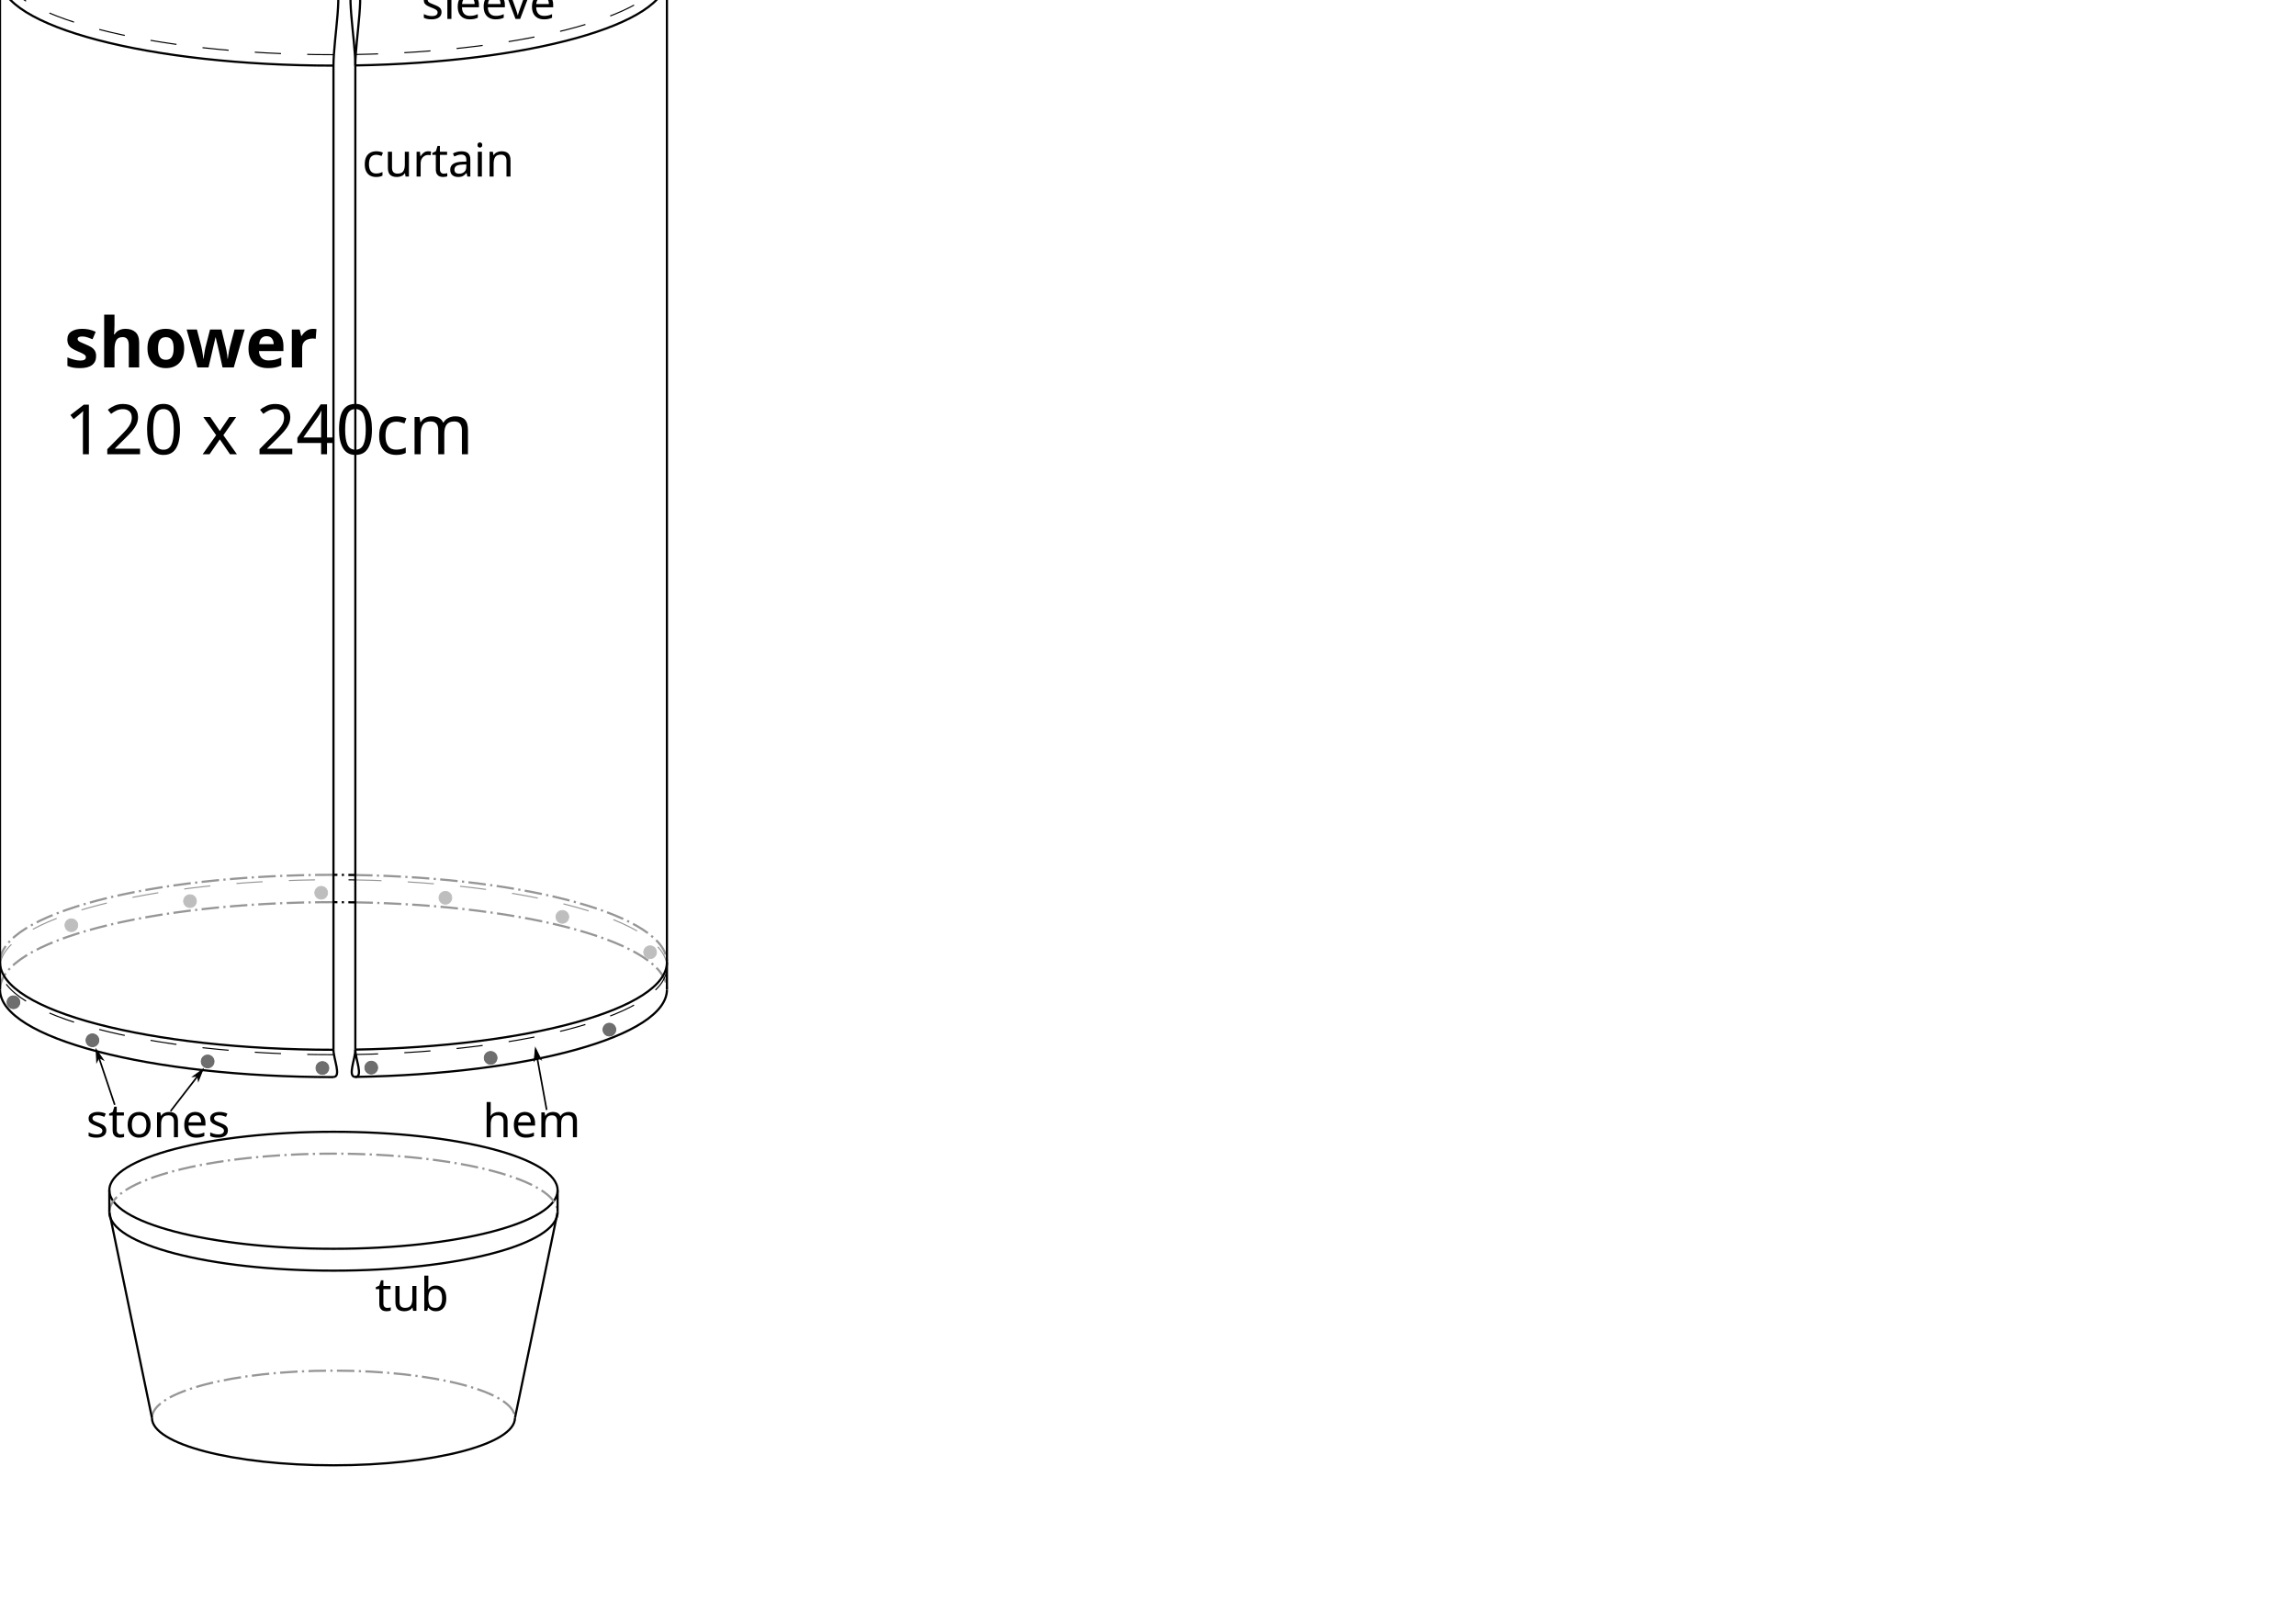
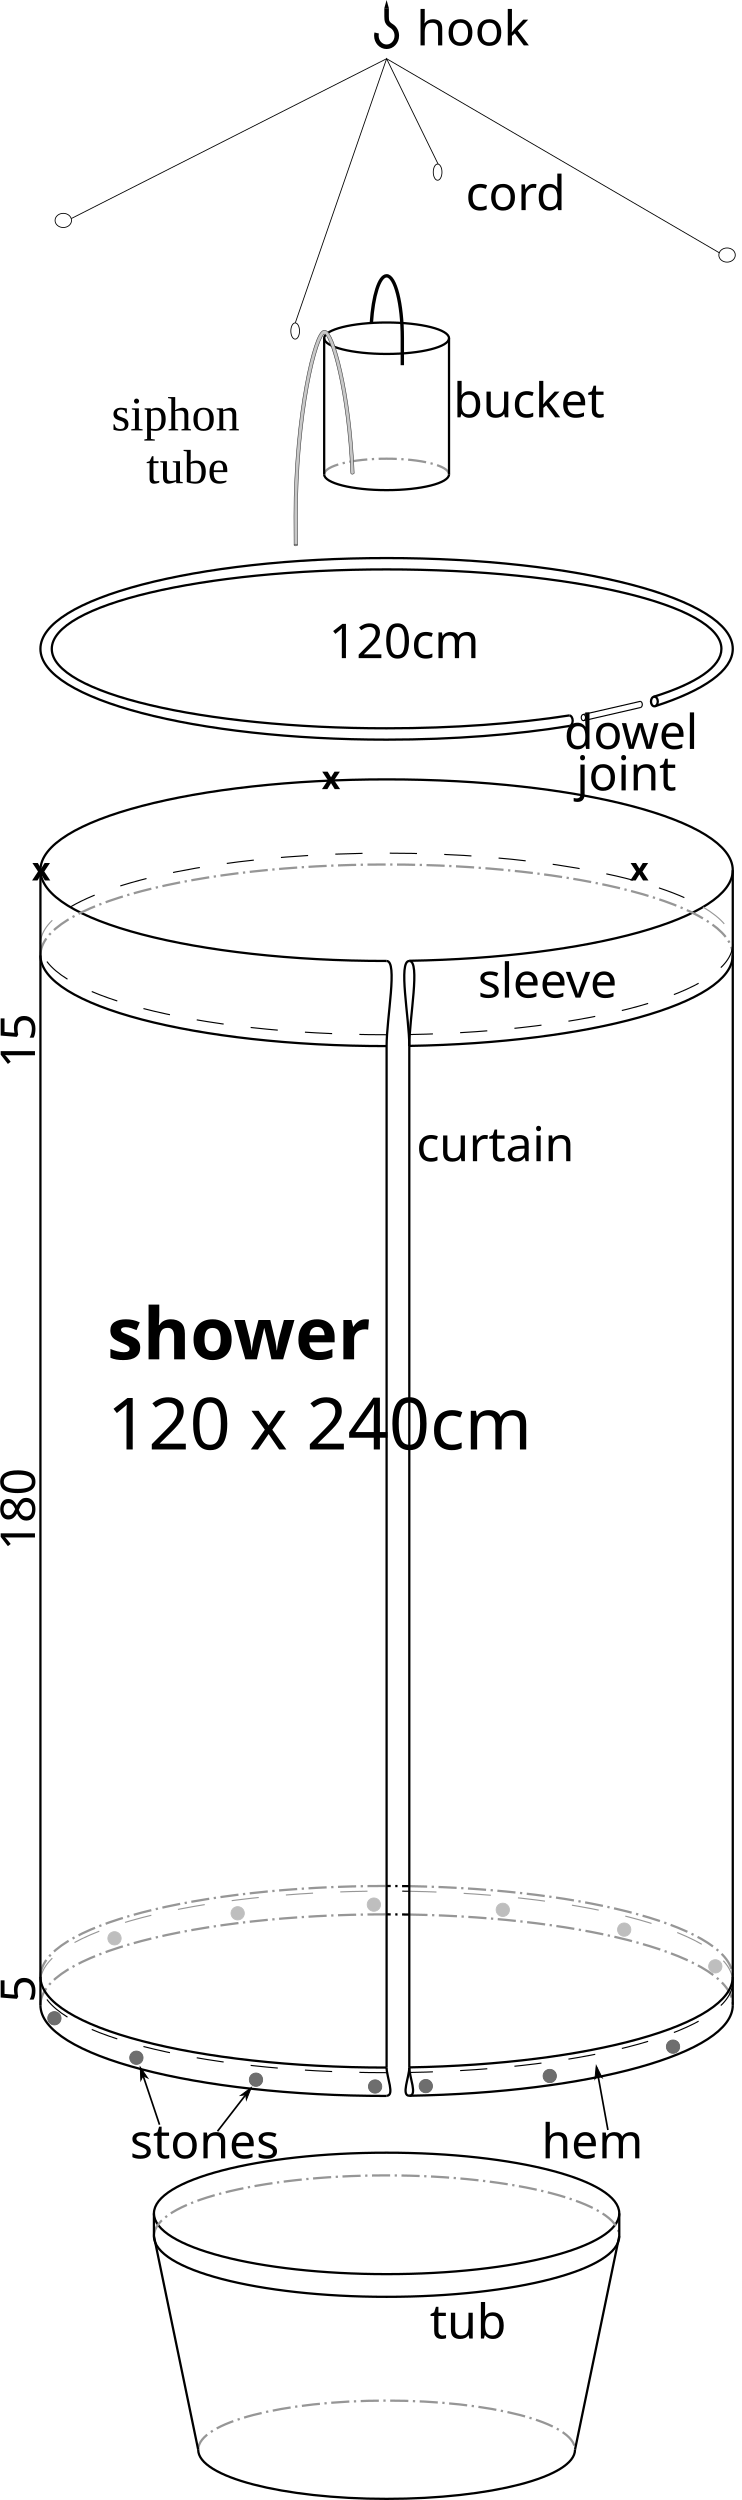
- <svg xmlns="http://www.w3.org/2000/svg" version="1.1" id="svg2" height="297mm" width="420mm" viewBox="0 0 1587.402 1122.52">
+ <svg xmlns="http://www.w3.org/2000/svg" version="1.1" id="svg2" height="440.538mm" width="130.65mm" viewBox="0 0 493.797 1665.024">
  <defs id="defs4">
    <marker style="overflow:visible" id="InfiniteLineStart" refX="0" refY="0" orient="auto">
      <g id="g2921" style="fill:#000000;fill-opacity:1;stroke:#000000;stroke-opacity:1" transform="translate(-13)">
        <circle id="circle2915" r="0.8" cy="0" cx="3" style="fill:#000000;fill-opacity:1;stroke:#000000;stroke-opacity:1" />
        <circle id="circle2917" r="0.8" cy="0" cx="6.5" style="fill:#000000;fill-opacity:1;stroke:#000000;stroke-opacity:1" />
        <circle id="circle2919" r="0.8" cy="0" cx="10" style="fill:#000000;fill-opacity:1;stroke:#000000;stroke-opacity:1" />
      </g>
    </marker>
    <marker orient="auto" refY="0" refX="0" id="TriangleOutL" style="overflow:visible">
      <path id="path2813" d="M 5.77,0 -2.88,5 V -5 Z" style="fill:#000000;fill-opacity:1;fill-rule:evenodd;stroke:#000000;stroke-width:1pt;stroke-opacity:1" transform="scale(0.8)" />
    </marker>
    <marker orient="auto" refY="0" refX="0" id="Arrow1Mend" style="overflow:visible">
      <path id="path4502" d="M -4.267,0 -6.4,2.133 1.067,0 -6.4,-2.133 Z" style="fill-rule:evenodd;stroke:#000000;stroke-width:0.427pt" />
    </marker>
  </defs>
-   <g id="layer1" transform="translate(0,3.4456036e-5)">
+   <g id="layer1" transform="translate(26.92788,651.3547)">
    <path style="fill:none;stroke:#969696;stroke-width:1.512;stroke-linejoin:miter;stroke-miterlimit:4;stroke-dasharray:12.094, 3.024, 1.512, 3.024;stroke-dashoffset:0;stroke-opacity:1" d="m 0,684.094 c 0,-33.398 103.221,-60.472 230.551,-60.472 m 15.159,0.129 c 120.263,2.047 215.392,28.282 215.392,60.344" id="path4477" />
    <path id="path4479" d="m 0,665.197 c 0,-33.398 103.221,-60.472 230.551,-60.472 m 14.917,0.125 c 120.378,2.016 215.634,28.264 215.634,60.348" style="fill:none;stroke:#969696;stroke-width:1.512;stroke-linejoin:miter;stroke-miterlimit:4;stroke-dasharray:12.094, 3.024, 1.512, 3.024;stroke-dashoffset:0;stroke-opacity:1" />
    <path id="path4481" d="m 0,668.599 c 0,-33.398 103.221,-60.472 230.551,-60.472 m 15.08,0.127 c 120.301,2.037 215.471,28.276 215.471,60.345" style="fill:none;stroke:#969696;stroke-width:0.756;stroke-linejoin:miter;stroke-miterlimit:4;stroke-dasharray:18.142, 18.142;stroke-dashoffset:0;stroke-opacity:1" />
    <path style="fill:none;stroke:#000000;stroke-width:1.512;stroke-linejoin:miter;stroke-miterlimit:4;stroke-dasharray:none;stroke-dashoffset:0;stroke-opacity:1" d="m 352.453,-167.875 c -35.364,5.789 -77.143,9.135 -121.902,9.135 C 103.221,-158.74 0,-185.814 0,-219.212 c 0,-33.398 103.221,-60.472 230.551,-60.472 127.33,0 230.551,27.074 230.551,60.472 0,14.473 -19.384,27.758 -51.713,38.168" id="path3014" />
    <path id="path3785" d="m 352.149,-174.851 c -34.974,5.409 -76.739,8.552 -121.598,8.552 -123.155,0 -222.992,-23.69 -222.992,-52.913 0,-29.223 99.837,-52.913 222.992,-52.913 123.155,0 222.992,23.69 222.992,52.913 0,11.984 -16.789,23.037 -45.09,31.908" style="fill:none;stroke:#000000;stroke-width:1.512;stroke-linejoin:miter;stroke-miterlimit:4;stroke-dasharray:none;stroke-dashoffset:0;stroke-opacity:1" />
    <path id="path3789" d="M 230.551,-11.339 C 103.221,-11.339 0,-38.413 0,-71.811 0,-105.209 103.221,-132.283 230.551,-132.283 c 127.33,0 230.551,27.074 230.551,60.472 0,32.065 -95.147,58.301 -215.427,60.344" style="fill:none;stroke:#000000;stroke-width:1.512;stroke-linejoin:miter;stroke-miterlimit:4;stroke-dasharray:none;stroke-dashoffset:0;stroke-opacity:1" />
    <path style="fill:none;stroke:#000000;stroke-width:1.512;stroke-linejoin:miter;stroke-miterlimit:4;stroke-dasharray:none;stroke-dashoffset:0;stroke-opacity:1" d="m 461.102,-15.118 c 0,32.065 -95.147,58.302 -215.427,60.344 M 230.551,45.354 C 103.221,45.354 0,18.28 0,-15.118" id="path3791" />
    <path id="path3793" d="m 230.551,623.622 c 5.093,0 10.148,0.043 15.159,0.129" style="fill:none;stroke:#000000;stroke-width:1.512;stroke-linejoin:miter;stroke-miterlimit:4;stroke-dasharray:12.094, 3.024, 1.512, 3.024;stroke-dashoffset:9.354;stroke-opacity:1" />
    <path style="fill:none;stroke:#000000;stroke-width:1.512;stroke-linejoin:miter;stroke-miterlimit:4;stroke-dasharray:none;stroke-dashoffset:0;stroke-opacity:1" d="m 461.102,665.197 c 0,32.066 -95.149,58.302 -215.432,60.345 m -15.12,0.128 C 103.221,725.669 0,698.595 0,665.197" id="path3795" />
    <path style="fill:none;stroke:#000000;stroke-width:1.512;stroke-linejoin:miter;stroke-miterlimit:4;stroke-dasharray:none;stroke-dashoffset:0;stroke-opacity:1" d="m 385.512,822.803 c 0,22.335 -69.378,40.441 -154.961,40.441 -85.582,0 -154.961,-18.106 -154.961,-40.441 0,-22.335 69.378,-40.441 154.961,-40.441 85.582,0 154.961,18.106 154.961,40.441 z" id="path3803" />
    <path id="path3807" d="m 75.591,837.921 c 0,-22.335 69.378,-40.441 154.961,-40.441 85.582,0 154.961,18.106 154.961,40.441" style="fill:none;stroke:#969696;stroke-width:1.512;stroke-linejoin:miter;stroke-miterlimit:4;stroke-dasharray:12.094, 3.024, 1.512, 3.024;stroke-dashoffset:0;stroke-opacity:1" />
    <path style="fill:none;stroke:#969696;stroke-width:1.512;stroke-linejoin:miter;stroke-miterlimit:4;stroke-dasharray:12.094, 3.024, 1.512, 3.024;stroke-dashoffset:0;stroke-opacity:1" d="m 105.071,980.191 c 0,-18.072 56.179,-32.723 125.48,-32.723 69.301,0 125.48,14.651 125.48,32.723" id="path3809" />
    <path d="M 385.512,837.921 356.031,980.191 M 75.591,837.921 105.071,980.191 M 385.512,837.921 356.031,980.191 M 385.512,837.921 356.031,980.191" style="fill:none;stroke:#000000;stroke-width:1.512;stroke-miterlimit:4;stroke-dasharray:none;stroke-opacity:1" id="path3875" />
    <path id="path3907" style="fill:none;stroke:#000000;stroke-width:1.512;stroke-miterlimit:4;stroke-dasharray:none;stroke-opacity:1" d="m 75.591,837.921 -4e-6,-15.118 m 309.921,15.118 -10e-6,-15.118" />
    <path id="path3959" style="fill:none;stroke:#000000;stroke-width:1.512;stroke-miterlimit:4;stroke-dasharray:none;stroke-opacity:1" d="m 245.669,-11.339 c -7.559,2e-6 0,37.795 0,56.693 V 725.669" />
    <path id="path5463" d="m 0,-15.118 c 0,-33.398 103.221,-60.472 230.551,-60.472 127.33,0 230.551,27.074 230.551,60.472" style="fill:none;stroke:#969696;stroke-width:1.512;stroke-linejoin:miter;stroke-miterlimit:4;stroke-dasharray:12.094, 3.024, 1.512, 3.024;stroke-dashoffset:0;stroke-opacity:1" />
    <path style="fill:none;stroke:#000000;stroke-width:1.512;stroke-linejoin:miter;stroke-miterlimit:4;stroke-dasharray:none;stroke-dashoffset:0;stroke-opacity:1" d="m 461.102,684.094 c 0,32.066 -95.149,58.302 -215.432,60.345 m -15.12,0.128 C 103.221,744.567 0,717.492 0,684.094" id="path5465" />
    <path style="fill:none;stroke:#000000;stroke-width:1.512;stroke-linejoin:miter;stroke-miterlimit:4;stroke-dasharray:12.094, 3.024, 1.512, 3.024;stroke-dashoffset:9.354;stroke-opacity:1" d="m 230.551,604.724 c 5.011,0 9.985,0.042 14.917,0.125" id="path5467" />
    <path style="fill:none;stroke:#000000;stroke-width:1.512;stroke-linejoin:miter;stroke-miterlimit:4;stroke-dasharray:none;stroke-dashoffset:0;stroke-opacity:1" d="m 385.512,837.921 c 0,22.335 -69.378,40.441 -154.961,40.441 -85.582,0 -154.961,-18.106 -154.961,-40.441" id="path5469" />
    <path d="m 245.669,-11.339 c 7.559,0 0,37.795 0,56.693" style="fill:none;stroke:#000000;stroke-width:1.512;stroke-miterlimit:4;stroke-dasharray:none;stroke-opacity:1" id="path3787" />
    <path id="path3790" style="fill:none;stroke:#000000;stroke-width:1.512;stroke-miterlimit:4;stroke-dasharray:none;stroke-opacity:1" d="m 230.552,-11.339 c 7.559,0 0,37.795 0,56.693 V 725.669" />
    <path id="path3794" style="fill:none;stroke:#000000;stroke-width:1.512;stroke-miterlimit:4;stroke-dasharray:none;stroke-opacity:1" d="m 245.669,725.669 c 0,6.299 -5.631,18.769 0.038,18.769" />
    <path d="m 245.669,725.669 c 0,6.299 5.669,18.769 0,18.769" style="fill:none;stroke:#000000;stroke-width:1.512;stroke-miterlimit:4;stroke-dasharray:none;stroke-opacity:1" id="path3796" />
    <path id="path3798" style="fill:none;stroke:#000000;stroke-width:1.512;stroke-miterlimit:4;stroke-dasharray:none;stroke-opacity:1" d="m 230.552,725.669 c 0,6.299 5.669,18.769 0,18.769" />
    <path style="fill:none;stroke:#969696;stroke-width:0.756;stroke-linejoin:miter;stroke-miterlimit:4;stroke-dasharray:18.142, 18.142;stroke-dashoffset:0;stroke-opacity:1" d="m 0,-22.677 c 0,-8.749 7.083,-17.064 19.828,-24.572 m 421.448,0.001 c 12.743,7.508 19.826,15.822 19.826,24.571" id="path3800" />
    <path id="path3802" d="M 230.551,729.071 C 103.221,729.071 0,701.997 0,668.599 m 461.102,0 c 0,32.065 -95.147,58.301 -215.427,60.344" style="fill:none;stroke:#000000;stroke-width:0.756;stroke-linejoin:miter;stroke-miterlimit:4;stroke-dasharray:18.142, 18.142;stroke-dashoffset:0;stroke-opacity:1" />
    <path style="fill:none;stroke:#000000;stroke-width:0.756;stroke-linejoin:miter;stroke-miterlimit:4;stroke-dasharray:18.142, 18.142;stroke-dashoffset:7.087;stroke-opacity:1" d="m 240.953,608.187 c 1.563,0.018 3.123,0.041 4.678,0.067" id="path3804" />
    <path id="path3806" d="M 230.551,37.795 C 103.221,37.795 0,10.721 0,-22.677 m 19.828,-24.572 c 35.906,-21.153 116.749,-35.9 210.723,-35.9 93.976,0 174.82,14.748 210.725,35.901 m 19.826,24.571 c 0,32.065 -95.147,58.301 -215.427,60.344" style="fill:none;stroke:#000000;stroke-width:0.756;stroke-linejoin:miter;stroke-miterlimit:4;stroke-dasharray:18.142, 18.142;stroke-dashoffset:0;stroke-opacity:1" />
    <path id="path3808" d="m 272.126,-426.094 c 0,5.783 -18.614,10.47 -41.575,10.47 -22.961,0 -41.575,-4.688 -41.575,-10.47 0,-5.783 18.614,-10.47 41.575,-10.47 22.961,0 41.575,4.688 41.575,10.47 z" style="fill:none;stroke:#000000;stroke-width:1.512;stroke-linejoin:miter;stroke-miterlimit:4;stroke-dasharray:none;stroke-dashoffset:0;stroke-opacity:1" />
    <path id="path3810" d="m 352.211,-174.848 c 1.255,0 2.273,1.565 2.273,3.496 0,1.931 -1.017,3.496 -2.273,3.496" style="fill:none;stroke:#000000;stroke-width:1.512;stroke-linejoin:miter;stroke-miterlimit:4;stroke-dasharray:36.283, 36.283;stroke-dashoffset:0;stroke-opacity:1" />
    <path style="fill:none;stroke:#000000;stroke-width:1.512;stroke-linejoin:miter;stroke-miterlimit:4;stroke-dasharray:36.283, 36.283;stroke-dashoffset:0;stroke-opacity:1" d="m 411.173,-184.158 c 0,1.764 -1.018,3.194 -2.273,3.194 -1.256,0 -2.273,-1.43 -2.273,-3.194 0,-1.764 1.018,-3.194 2.273,-3.194 1.256,0 2.273,1.43 2.273,3.194 z" id="path3813" />
    <g id="g3875" transform="translate(0,11.33858)">
      <path style="fill:none;stroke:#000000;stroke-width:0.756;stroke-linecap:butt;stroke-linejoin:miter;stroke-miterlimit:4;stroke-dasharray:none;stroke-opacity:1" d="m 361.701,-182.74 37.795,-8.693" id="path3867" />
      <path id="path3869" d="m 361.701,-186.897 37.795,-8.693" style="fill:none;stroke:#000000;stroke-width:0.756;stroke-linecap:butt;stroke-linejoin:miter;stroke-miterlimit:4;stroke-dasharray:none;stroke-opacity:1" />
      <path style="fill:none;stroke:#000000;stroke-width:0.756;stroke-linejoin:miter;stroke-miterlimit:4;stroke-dasharray:18.142, 18.142;stroke-dashoffset:0;stroke-opacity:1" d="m 363.066,-184.809 c 0,1.143 -0.644,2.069 -1.439,2.069 -0.795,0 -1.439,-0.926 -1.439,-2.069 0,-1.143 0.644,-2.069 1.439,-2.069 0.795,0 1.439,0.926 1.439,2.069 z" id="path3871" />
      <path id="path3873" d="m 399.42,-195.571 c 0.795,0 1.439,0.926 1.439,2.069 0,1.143 -0.644,2.069 -1.439,2.069" style="fill:none;stroke:#000000;stroke-width:0.756;stroke-linejoin:miter;stroke-miterlimit:4;stroke-dasharray:18.142, 18.142;stroke-dashoffset:0;stroke-opacity:1" />
    </g>
    <path style="fill:none;stroke:#969696;stroke-width:1.512;stroke-linejoin:miter;stroke-miterlimit:4;stroke-dasharray:12.095, 3.024, 1.512, 3.024;stroke-dashoffset:0;stroke-opacity:1" d="m 188.976,-335.393 c 0,-5.783 18.614,-10.47 41.575,-10.47 22.961,0 41.575,4.688 41.575,10.47" id="path3883" />
    <path id="path3887" d="m 20.511,-505.794 210.04,-106.461 221.723,129.338" style="fill:none;stroke:#000000;stroke-width:0.567;stroke-linecap:butt;stroke-linejoin:miter;stroke-miterlimit:4;stroke-dasharray:none;stroke-opacity:1" />
    <path style="fill:none;stroke:#000000;stroke-width:0.567;stroke-linecap:butt;stroke-linejoin:miter;stroke-miterlimit:4;stroke-dasharray:none;stroke-opacity:1" d="m 264.84,-542.116 -34.289,-70.138 -60.802,175.92" id="path3889" />
    <path id="path3935" style="fill:none;stroke:#000000;stroke-width:1.512;stroke-miterlimit:4;stroke-dasharray:none;stroke-opacity:1" d="m 272.126,-426.094 v 90.701 m -83.15,-90.701 v 90.701 m 83.15,-90.701 v 90.701 m 0,-90.701 v 90.701" />
    <path id="path3983" d="m 272.126,-335.393 c 0,5.783 -18.614,10.47 -41.575,10.47 -22.961,0 -41.575,-4.688 -41.575,-10.47" style="fill:none;stroke:#000000;stroke-width:1.512;stroke-linejoin:miter;stroke-miterlimit:4;stroke-dasharray:none;stroke-dashoffset:0;stroke-opacity:1" />
    <text xml:space="preserve" style="font-style:normal;font-weight:normal;font-size:32px;line-height:84%;font-family:sans-serif;letter-spacing:-0.13px;word-spacing:0px;fill:#000000;fill-opacity:1;stroke:none;stroke-width:1.067" x="250.421" y="-621.099" id="text4000">
      <tspan id="tspan4002" x="250.421" y="-621.099" style="font-style:normal;font-variant:normal;font-weight:normal;font-stretch:normal;font-size:32px;line-height:84%;font-family:'Trebuchet MS';-inkscape-font-specification:'Trebuchet MS';letter-spacing:-0.13px;stroke-width:1.067">hook</tspan>
      <tspan x="250.421" y="-593.495" id="tspan4004" style="font-style:normal;font-variant:normal;font-weight:normal;font-stretch:normal;font-size:32px;line-height:84%;font-family:'Trebuchet MS';-inkscape-font-specification:'Trebuchet MS';letter-spacing:-0.13px;stroke-width:1.067"> </tspan>
      <tspan x="250.421" y="-565.891" id="tspan4006" style="font-style:normal;font-variant:normal;font-weight:normal;font-stretch:normal;font-size:32px;line-height:84%;font-family:'Trebuchet MS';-inkscape-font-specification:'Trebuchet MS';letter-spacing:-0.13px;stroke-width:1.067"> </tspan>
      <tspan x="250.421" y="-539.011" style="font-style:normal;font-variant:normal;font-weight:normal;font-stretch:normal;font-size:32px;line-height:84%;font-family:'Trebuchet MS';-inkscape-font-specification:'Trebuchet MS';letter-spacing:-0.13px;stroke-width:1.067" id="tspan1807" />
      <tspan x="250.421" y="-511.408" style="font-style:normal;font-variant:normal;font-weight:normal;font-stretch:normal;font-size:32px;line-height:84%;font-family:'Trebuchet MS';-inkscape-font-specification:'Trebuchet MS';letter-spacing:-0.13px;stroke-width:1.067" id="tspan1811">    cord</tspan>
      <tspan x="250.421" y="-483.804" id="tspan10772" style="font-style:normal;font-variant:normal;font-weight:normal;font-stretch:normal;font-size:32px;line-height:84%;font-family:'Trebuchet MS';-inkscape-font-specification:'Trebuchet MS';letter-spacing:-0.13px;stroke-width:1.067"> </tspan>
      <tspan x="250.421" y="-456.2" id="tspan10774" style="font-style:normal;font-variant:normal;font-weight:normal;font-stretch:normal;font-size:32px;line-height:84%;font-family:'Trebuchet MS';-inkscape-font-specification:'Trebuchet MS';letter-spacing:-0.13px;stroke-width:1.067"> </tspan>
      <tspan x="250.421" y="-428.596" id="tspan10776" style="font-style:normal;font-variant:normal;font-weight:normal;font-stretch:normal;font-size:32px;line-height:84%;font-family:'Trebuchet MS';-inkscape-font-specification:'Trebuchet MS';letter-spacing:-0.13px;stroke-width:1.067"> </tspan>
      <tspan x="250.421" y="-400.992" id="tspan10778" style="font-style:normal;font-variant:normal;font-weight:normal;font-stretch:normal;font-size:32px;line-height:84%;font-family:'Trebuchet MS';-inkscape-font-specification:'Trebuchet MS';letter-spacing:-0.13px;stroke-width:1.067"> </tspan>
      <tspan x="250.421" y="-373.389" id="tspan10788" style="font-style:normal;font-variant:normal;font-weight:normal;font-stretch:normal;font-size:32px;line-height:84%;font-family:'Trebuchet MS';-inkscape-font-specification:'Trebuchet MS';letter-spacing:-0.13px;stroke-width:1.067">   bucket</tspan>
      <tspan x="250.421" y="-345.785" style="font-style:normal;font-variant:normal;font-weight:normal;font-stretch:normal;font-size:32px;line-height:84%;font-family:'Trebuchet MS';-inkscape-font-specification:'Trebuchet MS';letter-spacing:-0.13px;stroke-width:1.067" id="tspan3379"> </tspan>
      <tspan x="250.421" y="-318.181" style="font-style:normal;font-variant:normal;font-weight:normal;font-stretch:normal;font-size:32px;line-height:84%;font-family:'Trebuchet MS';-inkscape-font-specification:'Trebuchet MS';letter-spacing:-0.13px;stroke-width:1.067" id="tspan10943"> </tspan>
      <tspan x="250.421" y="-290.577" id="tspan4024" style="font-style:normal;font-variant:normal;font-weight:normal;font-stretch:normal;font-size:32px;line-height:84%;font-family:'Trebuchet MS';-inkscape-font-specification:'Trebuchet MS';letter-spacing:-0.13px;stroke-width:1.067"> </tspan>
      <tspan x="250.421" y="-262.974" id="tspan4221" style="font-style:normal;font-variant:normal;font-weight:normal;font-stretch:normal;font-size:32px;line-height:84%;font-family:'Trebuchet MS';-inkscape-font-specification:'Trebuchet MS';letter-spacing:-0.13px;stroke-width:1.067"> </tspan>
      <tspan x="250.421" y="-235.37" id="tspan10798" style="font-style:normal;font-variant:normal;font-weight:normal;font-stretch:normal;font-size:32px;line-height:84%;font-family:'Trebuchet MS';-inkscape-font-specification:'Trebuchet MS';letter-spacing:-0.13px;stroke-width:1.067"> </tspan>
      <tspan x="250.421" y="-207.766" id="tspan10800" style="font-style:normal;font-variant:normal;font-weight:normal;font-stretch:normal;font-size:32px;line-height:84%;font-family:'Trebuchet MS';-inkscape-font-specification:'Trebuchet MS';letter-spacing:-0.13px;stroke-width:1.067"> </tspan>
      <tspan x="250.421" y="-180.162" id="tspan10804" style="font-style:normal;font-variant:normal;font-weight:normal;font-stretch:normal;font-size:32px;line-height:84%;font-family:'Trebuchet MS';-inkscape-font-specification:'Trebuchet MS';letter-spacing:-0.13px;stroke-width:1.067"> </tspan>
      <tspan x="250.421" y="-152.559" style="font-style:normal;font-variant:normal;font-weight:normal;font-stretch:normal;font-size:32px;line-height:84%;font-family:'Trebuchet MS';-inkscape-font-specification:'Trebuchet MS';letter-spacing:-0.13px;stroke-width:1.067" id="tspan1779">            dowel </tspan>
      <tspan x="250.421" y="-124.955" id="tspan10808" style="font-style:normal;font-variant:normal;font-weight:normal;font-stretch:normal;font-size:32px;line-height:84%;font-family:'Trebuchet MS';-inkscape-font-specification:'Trebuchet MS';letter-spacing:-0.13px;stroke-width:1.067">             joint</tspan>
      <tspan x="250.421" y="-97.351" id="tspan4036" style="font-style:normal;font-variant:normal;font-weight:normal;font-stretch:normal;font-size:32px;line-height:84%;font-family:'Trebuchet MS';-inkscape-font-specification:'Trebuchet MS';letter-spacing:-0.13px;stroke-width:1.067"> </tspan>
      <tspan x="250.421" y="-69.747" id="tspan4038" style="font-style:normal;font-variant:normal;font-weight:normal;font-stretch:normal;font-size:32px;line-height:84%;font-family:'Trebuchet MS';-inkscape-font-specification:'Trebuchet MS';letter-spacing:-0.13px;stroke-width:1.067"> </tspan>
      <tspan x="250.421" y="-42.143" id="tspan4040" style="font-style:normal;font-variant:normal;font-weight:normal;font-stretch:normal;font-size:32px;line-height:84%;font-family:'Trebuchet MS';-inkscape-font-specification:'Trebuchet MS';letter-spacing:-0.13px;stroke-width:1.067"> </tspan>
      <tspan x="250.421" y="-14.54" id="tspan4042" style="font-style:normal;font-variant:normal;font-weight:normal;font-stretch:normal;font-size:32px;line-height:84%;font-family:'Trebuchet MS';-inkscape-font-specification:'Trebuchet MS';letter-spacing:-0.13px;stroke-width:1.067"> </tspan>
      <tspan x="250.421" y="13.064" id="tspan4203" style="font-style:normal;font-variant:normal;font-weight:normal;font-stretch:normal;font-size:32px;line-height:84%;font-family:'Trebuchet MS';-inkscape-font-specification:'Trebuchet MS';letter-spacing:-0.13px;stroke-width:1.067">     sleeve</tspan>
      <tspan x="250.421" y="40.668" id="tspan4052" style="font-style:normal;font-variant:normal;font-weight:normal;font-stretch:normal;font-size:32px;line-height:84%;font-family:'Trebuchet MS';-inkscape-font-specification:'Trebuchet MS';letter-spacing:-0.13px;stroke-width:1.067"> </tspan>
      <tspan x="250.421" y="67.548" id="tspan10820" style="font-style:normal;font-variant:normal;font-weight:normal;font-stretch:normal;font-size:32px;line-height:84%;font-family:'Trebuchet MS';-inkscape-font-specification:'Trebuchet MS';letter-spacing:-0.13px;stroke-width:1.067" />
      <tspan x="250.421" y="94.428" style="font-style:normal;font-variant:normal;font-weight:normal;font-stretch:normal;font-size:32px;line-height:84%;font-family:'Trebuchet MS';-inkscape-font-specification:'Trebuchet MS';letter-spacing:-0.13px;stroke-width:1.067" id="tspan1833" />
      <tspan x="250.421" y="122.032" style="font-style:normal;font-variant:normal;font-weight:normal;font-stretch:normal;font-size:32px;line-height:84%;font-family:'Trebuchet MS';-inkscape-font-specification:'Trebuchet MS';letter-spacing:-0.13px;stroke-width:1.067" id="tspan1839">curtain</tspan>
    </text>
    <path style="fill:#6e6e6e;fill-opacity:1;stroke:#646464;stroke-width:0.567;stroke-linejoin:miter;stroke-miterlimit:4;stroke-dashoffset:0;stroke-opacity:1" d="m 261.113,738.011 c 0,2.453 -1.988,4.441 -4.441,4.441 -2.453,0 -4.441,-1.988 -4.441,-4.441 0,-2.453 1.988,-4.441 4.441,-4.441 2.453,0 4.441,1.988 4.441,4.441 z" id="path4154" />
    <path id="path4157" d="m 227.342,738.278 c 0,2.453 -1.988,4.441 -4.441,4.441 -2.453,0 -4.441,-1.988 -4.441,-4.441 0,-2.453 1.988,-4.441 4.441,-4.441 2.453,0 4.441,1.988 4.441,4.441 z" style="fill:#6e6e6e;fill-opacity:1;stroke:#646464;stroke-width:0.567;stroke-linejoin:miter;stroke-miterlimit:4;stroke-dashoffset:0;stroke-opacity:1" />
    <path style="fill:#6e6e6e;fill-opacity:1;stroke:#646464;stroke-width:0.567;stroke-linejoin:miter;stroke-miterlimit:4;stroke-dashoffset:0;stroke-opacity:1" d="m 13.74,692.831 c 0,2.453 -1.988,4.441 -4.441,4.441 -2.453,0 -4.441,-1.988 -4.441,-4.441 0,-2.453 1.988,-4.441 4.441,-4.441 2.453,0 4.441,1.988 4.441,4.441 z" id="path4159" />
    <path d="M 461.102,-71.811 V 684.094 M 0,-71.811 V 684.094 M 461.102,-71.811 V 684.094 m 0,-755.906 V 684.094" style="fill:none;stroke:#000000;stroke-width:1.512;stroke-miterlimit:4;stroke-dasharray:none;stroke-opacity:1" id="path3941" />
    <path id="path4161" d="m 68.342,719.115 c 0,2.453 -1.988,4.441 -4.441,4.441 -2.453,0 -4.441,-1.988 -4.441,-4.441 0,-2.453 1.988,-4.441 4.441,-4.441 2.453,0 4.441,1.988 4.441,4.441 z" style="fill:#6e6e6e;fill-opacity:1;stroke:#646464;stroke-width:0.567;stroke-linejoin:miter;stroke-miterlimit:4;stroke-dashoffset:0;stroke-opacity:1" />
    <path style="fill:#6e6e6e;fill-opacity:1;stroke:#646464;stroke-width:0.567;stroke-linejoin:miter;stroke-miterlimit:4;stroke-dashoffset:0;stroke-opacity:1" d="m 148,733.744 c 0,2.453 -1.988,4.441 -4.441,4.441 -2.453,0 -4.441,-1.988 -4.441,-4.441 0,-2.453 1.988,-4.441 4.441,-4.441 2.453,0 4.441,1.988 4.441,4.441 z" id="path4163" />
    <path id="path4165" d="m 53.78,639.583 c 0,2.453 -1.988,4.441 -4.441,4.441 -2.453,0 -4.441,-1.988 -4.441,-4.441 0,-2.453 1.988,-4.441 4.441,-4.441 2.453,0 4.441,1.988 4.441,4.441 z" style="fill:#bebebe;fill-opacity:1;stroke:#bebebe;stroke-width:0.567;stroke-linejoin:miter;stroke-miterlimit:4;stroke-dasharray:none;stroke-dashoffset:0;stroke-opacity:1" />
    <path style="fill:#bebebe;fill-opacity:1;stroke:#bebebe;stroke-width:0.567;stroke-linejoin:miter;stroke-miterlimit:4;stroke-dasharray:none;stroke-dashoffset:0;stroke-opacity:1" d="m 226.509,617.139 c 0,2.453 -1.988,4.441 -4.441,4.441 -2.453,0 -4.441,-1.988 -4.441,-4.441 0,-2.453 1.988,-4.441 4.441,-4.441 2.453,0 4.441,1.988 4.441,4.441 z" id="path4167" />
    <path id="path4169" d="m 135.808,622.915 c 0,2.453 -1.988,4.441 -4.441,4.441 -2.453,0 -4.441,-1.988 -4.441,-4.441 0,-2.453 1.988,-4.441 4.441,-4.441 2.453,0 4.441,1.988 4.441,4.441 z" style="fill:#bebebe;fill-opacity:1;stroke:#bebebe;stroke-width:0.567;stroke-linejoin:miter;stroke-miterlimit:4;stroke-dasharray:none;stroke-dashoffset:0;stroke-opacity:1" />
    <path id="path4171" d="m 445.037,658.25 c 0,2.453 1.988,4.441 4.441,4.441 2.453,0 4.441,-1.988 4.441,-4.441 0,-2.453 -1.988,-4.441 -4.441,-4.441 -2.453,0 -4.441,1.988 -4.441,4.441 z" style="fill:#bebebe;fill-opacity:1;stroke:#bebebe;stroke-width:0.567;stroke-linejoin:miter;stroke-miterlimit:4;stroke-dasharray:none;stroke-dashoffset:0;stroke-opacity:1" />
    <path style="fill:#6e6e6e;fill-opacity:1;stroke:#646464;stroke-width:0.567;stroke-linejoin:miter;stroke-miterlimit:4;stroke-dashoffset:0;stroke-opacity:1" d="m 416.876,711.741 c 0,2.453 1.988,4.441 4.441,4.441 2.453,0 4.441,-1.988 4.441,-4.441 0,-2.453 -1.988,-4.441 -4.441,-4.441 -2.453,0 -4.441,1.988 -4.441,4.441 z" id="path4173" />
    <path id="path4175" d="m 334.776,731.274 c 0,2.453 1.988,4.441 4.441,4.441 2.453,0 4.441,-1.988 4.441,-4.441 0,-2.453 -1.988,-4.441 -4.441,-4.441 -2.453,0 -4.441,1.988 -4.441,4.441 z" style="fill:#6e6e6e;fill-opacity:1;stroke:#646464;stroke-width:0.567;stroke-linejoin:miter;stroke-miterlimit:4;stroke-dashoffset:0;stroke-opacity:1" />
    <path style="fill:#bebebe;fill-opacity:1;stroke:#bebebe;stroke-width:0.567;stroke-linejoin:miter;stroke-miterlimit:4;stroke-dasharray:none;stroke-dashoffset:0;stroke-opacity:1" d="m 384.356,633.798 c 0,2.453 1.988,4.441 4.441,4.441 2.453,0 4.441,-1.988 4.441,-4.441 0,-2.453 -1.988,-4.441 -4.441,-4.441 -2.453,0 -4.441,1.988 -4.441,4.441 z" id="path4177" />
    <path style="fill:#bebebe;fill-opacity:1;stroke:#bebebe;stroke-width:0.567;stroke-linejoin:miter;stroke-miterlimit:4;stroke-dasharray:none;stroke-dashoffset:0;stroke-opacity:1" d="m 303.492,620.609 c 0,2.453 1.988,4.441 4.441,4.441 2.453,0 4.441,-1.988 4.441,-4.441 0,-2.453 -1.988,-4.441 -4.441,-4.441 -2.453,0 -4.441,1.988 -4.441,4.441 z" id="path4179" />
    <text xml:space="preserve" style="font-style:normal;font-weight:normal;font-size:32px;line-height:0%;font-family:sans-serif;letter-spacing:0px;word-spacing:0px;fill:#000000;fill-opacity:1;stroke:none;stroke-width:1.067" x="59.614" y="786.113" id="text4353">
      <tspan x="59.614" y="786.113" id="tspan4435" style="font-style:normal;font-variant:normal;font-weight:normal;font-stretch:normal;font-size:32px;line-height:1.25;font-family:'Trebuchet MS';-inkscape-font-specification:'Trebuchet MS';stroke-width:1.067">stones                     hem </tspan>
      <tspan x="59.614" y="826.113" id="tspan4453" style="font-style:normal;font-variant:normal;font-weight:normal;font-stretch:normal;font-size:32px;line-height:1.25;font-family:'Trebuchet MS';-inkscape-font-specification:'Trebuchet MS';stroke-width:1.067"> </tspan>
      <tspan x="59.614" y="866.113" id="tspan4455" style="font-style:normal;font-variant:normal;font-weight:normal;font-stretch:normal;font-size:32px;line-height:1.25;font-family:'Trebuchet MS';-inkscape-font-specification:'Trebuchet MS';stroke-width:1.067"> </tspan>
      <tspan x="59.614" y="906.113" id="tspan4473" style="font-style:normal;font-variant:normal;font-weight:normal;font-stretch:normal;font-size:32px;line-height:1.25;font-family:'Trebuchet MS';-inkscape-font-specification:'Trebuchet MS';stroke-width:1.067">                        tub</tspan>
    </text>
    <path id="path4475" d="m 356.031,980.191 c 0,18.072 -56.179,32.723 -125.48,32.723 -69.301,0 -125.48,-14.65 -125.48,-32.723" style="fill:none;stroke:#000000;stroke-width:1.512;stroke-linejoin:miter;stroke-miterlimit:4;stroke-dasharray:none;stroke-dashoffset:0;stroke-opacity:1" />
    <path style="fill:none;stroke:#000000;stroke-width:1.134;stroke-linecap:butt;stroke-linejoin:miter;stroke-miterlimit:4;stroke-dasharray:none;stroke-opacity:1;marker-end:url(#Arrow1Mend)" d="M 79.323,763.708 66.855,726.527" id="path4483" />
    <path style="fill:none;stroke:#000000;stroke-width:1.134;stroke-linecap:butt;stroke-linejoin:miter;stroke-miterlimit:4;stroke-dasharray:none;stroke-opacity:1;marker-end:url(#Arrow1Mend)" d="m 117.925,768.114 21.76,-28.162" id="path4485" />
    <path style="fill:none;stroke:#000000;stroke-width:1.134;stroke-linecap:butt;stroke-linejoin:miter;stroke-miterlimit:4;stroke-dasharray:none;stroke-opacity:1;marker-end:url(#Arrow1Mend)" d="M 377.953,767.244 370.394,725.669" id="path4487" />
    <text xml:space="preserve" style="font-style:normal;font-weight:normal;font-size:32px;line-height:0%;font-family:sans-serif;letter-spacing:0px;word-spacing:0px;fill:#000000;fill-opacity:1;stroke:none;stroke-width:1.067" x="192.116" y="-213.02" id="text5303">
      <tspan id="tspan5305" x="192.116" y="-213.02" style="font-style:normal;font-variant:normal;font-weight:normal;font-stretch:normal;font-size:32px;line-height:1.25;font-family:'Trebuchet MS';-inkscape-font-specification:'Trebuchet MS';stroke-width:1.067">120cm</tspan>
    </text>
    <text xml:space="preserve" style="font-style:normal;font-variant:normal;font-weight:normal;font-stretch:normal;font-size:32px;line-height:0%;font-family:'Trebuchet MS';-inkscape-font-specification:'Trebuchet MS';letter-spacing:0px;word-spacing:0px;fill:#000000;fill-opacity:1;stroke:none;stroke-width:1.067" x="-682.433" y="-3.631" id="text10728" transform="rotate(-90)">
      <tspan x="-682.433" y="-3.631" id="tspan10748" style="font-size:32px;line-height:1.25;stroke-width:1.067">5                                  180                                15</tspan>
    </text>
    <path style="fill:none;stroke:#000000;stroke-width:0.567;stroke-linejoin:miter;stroke-miterlimit:4;stroke-dasharray:none;stroke-dashoffset:7.087;stroke-opacity:1" d="m 20.705,-504.546 c 1e-6,2.609 -2.454,4.724 -5.48,4.724 -3.027,0 -5.48,-2.115 -5.48,-4.724 -3e-7,-2.609 2.454,-4.724 5.48,-4.724 3.027,0 5.48,2.115 5.48,4.724 z" id="path10824" />
    <path style="fill:none;stroke:#000000;stroke-width:0.567;stroke-linejoin:miter;stroke-miterlimit:4;stroke-dasharray:none;stroke-dashoffset:7.087;stroke-opacity:1" d="m 462.784,-481.491 c 0,2.609 -2.454,4.724 -5.48,4.724 -3.027,0 -5.48,-2.115 -5.48,-4.724 0,-2.609 2.454,-4.724 5.48,-4.724 3.027,0 5.48,2.115 5.48,4.724 z" id="path10826" />
    <path id="path10848" style="fill:none;stroke:#000000;stroke-width:0.567;stroke-linejoin:miter;stroke-miterlimit:4;stroke-dashoffset:0;stroke-opacity:1" d="m 171.703,-434.725 c -0.523,-0.97 -1.244,-1.569 -2.04,-1.569 -1.599,0 -2.895,2.418 -2.895,5.4 0,2.983 1.296,5.4 2.895,5.4 0.816,0 1.553,-0.63 2.08,-1.643 m -4.119,-7.589 c 0.523,-0.97 1.244,-1.569 2.04,-1.569 1.599,0 2.895,2.418 2.895,5.4 0,2.983 -1.296,5.4 -2.895,5.4 -0.816,0 -1.553,-0.63 -2.08,-1.643" />
    <path id="path10851" style="fill:none;stroke:#000000;stroke-width:0.567;stroke-linejoin:miter;stroke-miterlimit:4;stroke-dashoffset:0;stroke-opacity:1" d="m 266.602,-540.484 c -0.526,-1.005 -1.26,-1.629 -2.072,-1.629 -1.599,0 -2.895,2.418 -2.895,5.4 0,2.983 1.296,5.4 2.895,5.4 0.716,0 1.37,-0.484 1.876,-1.286 m -3.946,-7.883 c 0.526,-1.005 1.26,-1.629 2.072,-1.629 1.599,0 2.895,2.418 2.895,5.4 0,2.983 -1.296,5.4 -2.895,5.4 -0.716,0 -1.37,-0.484 -1.876,-1.286" />
    <text xml:space="preserve" style="font-style:normal;font-weight:bold;font-size:48px;line-height:0%;font-family:sans-serif;-inkscape-font-specification:'Trebuchet MS Bold';letter-spacing:0px;word-spacing:0px;fill:#000000;fill-opacity:1;stroke:none;stroke-width:1.067" x="44.415" y="253.993" id="text10854">
      <tspan id="tspan10856" x="44.415" y="253.993" style="font-style:normal;font-variant:normal;font-weight:bold;font-stretch:normal;font-size:48px;line-height:1.25;font-family:'Trebuchet MS';-inkscape-font-specification:'Trebuchet MS Bold';stroke-width:1.067">shower</tspan>
      <tspan x="44.415" y="283.993" style="font-style:italic;font-variant:normal;font-weight:normal;font-stretch:normal;font-size:48px;line-height:1.25;font-family:'Trebuchet MS';-inkscape-font-specification:'Trebuchet MS Italic';stroke-width:1.067" id="tspan10959" />
      <tspan x="44.415" y="313.993" style="font-style:normal;font-variant:normal;font-weight:normal;font-stretch:normal;font-size:48px;line-height:1.25;font-family:'Trebuchet MS';-inkscape-font-specification:'Trebuchet MS';stroke-width:1.067" id="tspan10963">120 x 240cm</tspan>
      <tspan x="44.415" y="373.993" style="font-style:normal;font-variant:normal;font-weight:normal;font-stretch:normal;font-size:48px;line-height:1.25;font-family:'Trebuchet MS';-inkscape-font-specification:'Trebuchet MS';stroke-width:1.067" id="tspan10961"> </tspan>
    </text>
    <path style="fill:none;stroke:#000000;stroke-width:3.024;stroke-linejoin:miter;stroke-miterlimit:4;stroke-dasharray:none;stroke-dashoffset:7.087;stroke-opacity:1" d="m 230.548,-645.918 v 5.433 c 0,1.421 0.068,2.716 0.51,3.685 0.643,1.409 1.935,2.215 2.948,2.864 2.002,1.283 3.345,3.646 3.345,6.348 0,4.07 -3.046,7.37 -6.803,7.37 -3.757,0 -6.803,-3.3 -6.803,-7.37 0,-0.622 0.071,-1.225 0.205,-1.802" id="path10884" />
    <path style="fill:none;stroke:#000000;stroke-width:2.268;stroke-linejoin:miter;stroke-miterlimit:4;stroke-dasharray:none;stroke-dashoffset:0;stroke-opacity:1" d="m 220.406,-436.41 c 1.156,-17.971 5.26,-31.259 10.146,-31.259 5.783,0 10.47,18.614 10.47,41.575 l -0.001,17.979" id="path10887" />
    <path style="color:#000000;font-style:normal;font-variant:normal;font-weight:normal;font-stretch:normal;font-size:medium;line-height:normal;font-family:Sans;-inkscape-font-specification:Sans;text-indent:0;text-align:start;text-decoration:none;text-decoration-line:none;letter-spacing:normal;word-spacing:normal;text-transform:none;writing-mode:lr-tb;direction:ltr;baseline-shift:baseline;text-anchor:start;display:inline;overflow:visible;visibility:visible;fill:#c8c8c8;fill-opacity:1;stroke:#3c3c3c;stroke-width:0.378;stroke-miterlimit:4;stroke-dasharray:none;stroke-opacity:1;marker:none;enable-background:accumulate" d="m 171.233,-288.377 c -0.057,-3.852 -0.1,-15.311 -0.1,-19.259 0,-33.791 3.296,-64.391 7.333,-86.5 2.019,-11.054 4.25,-19.973 6.3,-26.1 1.025,-3.064 1.998,-5.439 2.867,-6.967 0.434,-0.764 0.857,-1.325 1.167,-1.633 0.31,-0.309 0.461,-0.301 0.4,-0.3 -0.054,7.1e-4 0.06,3.1e-4 0.3,0.2 0.24,0.2 0.569,0.558 0.933,1.1 0.729,1.084 1.572,2.809 2.467,5.067 1.789,4.516 3.76,11.174 5.633,19.533 3.746,16.719 7.15,40.236 8.2,67.167 0.744,0.905 1.489,0.55 2.233,-0.1 -1.055,-27.069 -4.418,-50.656 -8.2,-67.533 -1.891,-8.439 -3.873,-15.204 -5.733,-19.9 -0.93,-2.348 -1.85,-4.186 -2.733,-5.5 -0.442,-0.657 -0.876,-1.191 -1.367,-1.6 -0.49,-0.409 -1.074,-0.709 -1.767,-0.7 v -1.1e-4 c -0.806,0.011 -1.428,0.43 -1.967,0.967 -0.539,0.536 -1.036,1.225 -1.533,2.1 -0.995,1.75 -2.014,4.221 -3.067,7.367 -2.105,6.292 -4.334,15.305 -6.367,26.433 -4.065,22.257 -7.367,52.961 -7.367,86.9 0,3.959 0.043,15.429 0.1,19.292" id="path10922" />
    <path style="fill:#bebebe;fill-opacity:1;stroke:#3c3c3c;stroke-width:0.378;stroke-linejoin:miter;stroke-miterlimit:4;stroke-dashoffset:7.087;stroke-opacity:1" d="m 171.212,-288.378 c 0,0.313 -0.508,0.567 -1.134,0.567 -0.626,0 -1.134,-0.254 -1.134,-0.567 0,-0.313 0.508,-0.567 1.134,-0.567 0.626,0 1.134,0.254 1.134,0.567 z" id="path10913" />
    <text xml:space="preserve" style="color:#000000;font-size:32px;line-height:0%;text-align:center;letter-spacing:0px;word-spacing:0px;text-anchor:middle;display:inline;overflow:visible;visibility:visible;fill:#000000;fill-opacity:1;fill-rule:nonzero;stroke:none;stroke-width:1.067px;marker:none;enable-background:accumulate" x="118.001" y="-364.72" id="text10929">
      <tspan id="tspan10931" x="118.001" y="-364.72" style="font-size:32px;line-height:1.1;stroke-width:1.067px">siphon</tspan>
      <tspan x="118.001" y="-329.52" id="tspan10933" style="font-size:32px;line-height:1.1;stroke-width:1.067px">tube</tspan>
    </text>
    <text xml:space="preserve" style="color:#000000;font-style:normal;font-variant:normal;font-weight:bold;font-stretch:normal;font-size:12.8px;line-height:0%;font-family:'Trebuchet MS';-inkscape-font-specification:'Trebuchet MS Bold';letter-spacing:-0.032px;word-spacing:0px;display:inline;overflow:visible;visibility:visible;fill:#000000;fill-opacity:1;fill-rule:nonzero;stroke:none;stroke-width:1.067px;marker:none;enable-background:accumulate" x="-5.669" y="-125.77" id="text10949">
      <tspan id="tspan10951" x="-5.669" y="-125.77" style="font-style:normal;font-variant:normal;font-weight:bold;font-stretch:normal;font-size:21.333px;line-height:0.95;font-family:'Trebuchet MS';-inkscape-font-specification:'Trebuchet MS Bold';letter-spacing:-0.032px;stroke-width:1.067px">                                   x</tspan>
      <tspan x="-5.669" y="-105.503" id="tspan10953" style="font-style:normal;font-variant:normal;font-weight:bold;font-stretch:normal;font-size:21.333px;line-height:0.95;font-family:'Trebuchet MS';-inkscape-font-specification:'Trebuchet MS Bold';letter-spacing:-0.032px;stroke-width:1.067px"> </tspan>
      <tspan x="-5.669" y="-85.237" id="tspan10955" style="font-style:normal;font-variant:normal;font-weight:bold;font-stretch:normal;font-size:21.333px;line-height:0.95;font-family:'Trebuchet MS';-inkscape-font-specification:'Trebuchet MS Bold';letter-spacing:-0.032px;stroke-width:1.067px"> </tspan>
      <tspan x="-5.669" y="-64.97" id="tspan10957" dx="0 0 0 0 0 0 0 0 0 0 0 0 0 0 0 0 0 0 0 0 0 0 0 0 0 0 0 0 0 0 0 0 0 0 0 0 0 0 0 0 0 0 0 0 0 0 0 0 0 0 0 0 0 0 0 0 0 0 0 0 0 0 0 0 0 0 0 0 0 0 0 2.123" style="font-style:normal;font-variant:normal;font-weight:bold;font-stretch:normal;font-size:21.333px;line-height:0.95;font-family:'Trebuchet MS';-inkscape-font-specification:'Trebuchet MS Bold';letter-spacing:-0.032px;stroke-width:1.067px">x                                                                      x</tspan>
    </text>
    <path style="color:#000000;font-style:normal;font-variant:normal;font-weight:normal;font-stretch:normal;font-size:medium;line-height:normal;font-family:sans-serif;font-variant-ligatures:normal;font-variant-position:normal;font-variant-caps:normal;font-variant-numeric:normal;font-variant-alternates:normal;font-feature-settings:normal;text-indent:0;text-align:start;text-decoration:none;text-decoration-line:none;text-decoration-style:solid;text-decoration-color:#000000;letter-spacing:normal;word-spacing:normal;text-transform:none;writing-mode:lr-tb;direction:ltr;text-orientation:mixed;dominant-baseline:auto;baseline-shift:baseline;text-anchor:start;white-space:normal;shape-padding:0;clip-rule:nonzero;display:inline;overflow:visible;visibility:visible;opacity:1;isolation:auto;mix-blend-mode:normal;color-interpolation:sRGB;color-interpolation-filters:linearRGB;solid-color:#000000;solid-opacity:1;vector-effect:none;fill:#000000;fill-opacity:1;fill-rule:nonzero;stroke:none;stroke-width:3.024;stroke-linecap:butt;stroke-linejoin:miter;stroke-miterlimit:4;stroke-dasharray:none;stroke-dashoffset:7.087;stroke-opacity:1;color-rendering:auto;image-rendering:auto;shape-rendering:auto;text-rendering:auto;enable-background:accumulate" d="m 230.547,-651.355 -1.51,5.437 h 3.023 z" id="path3375" />
  </g>
</svg>
